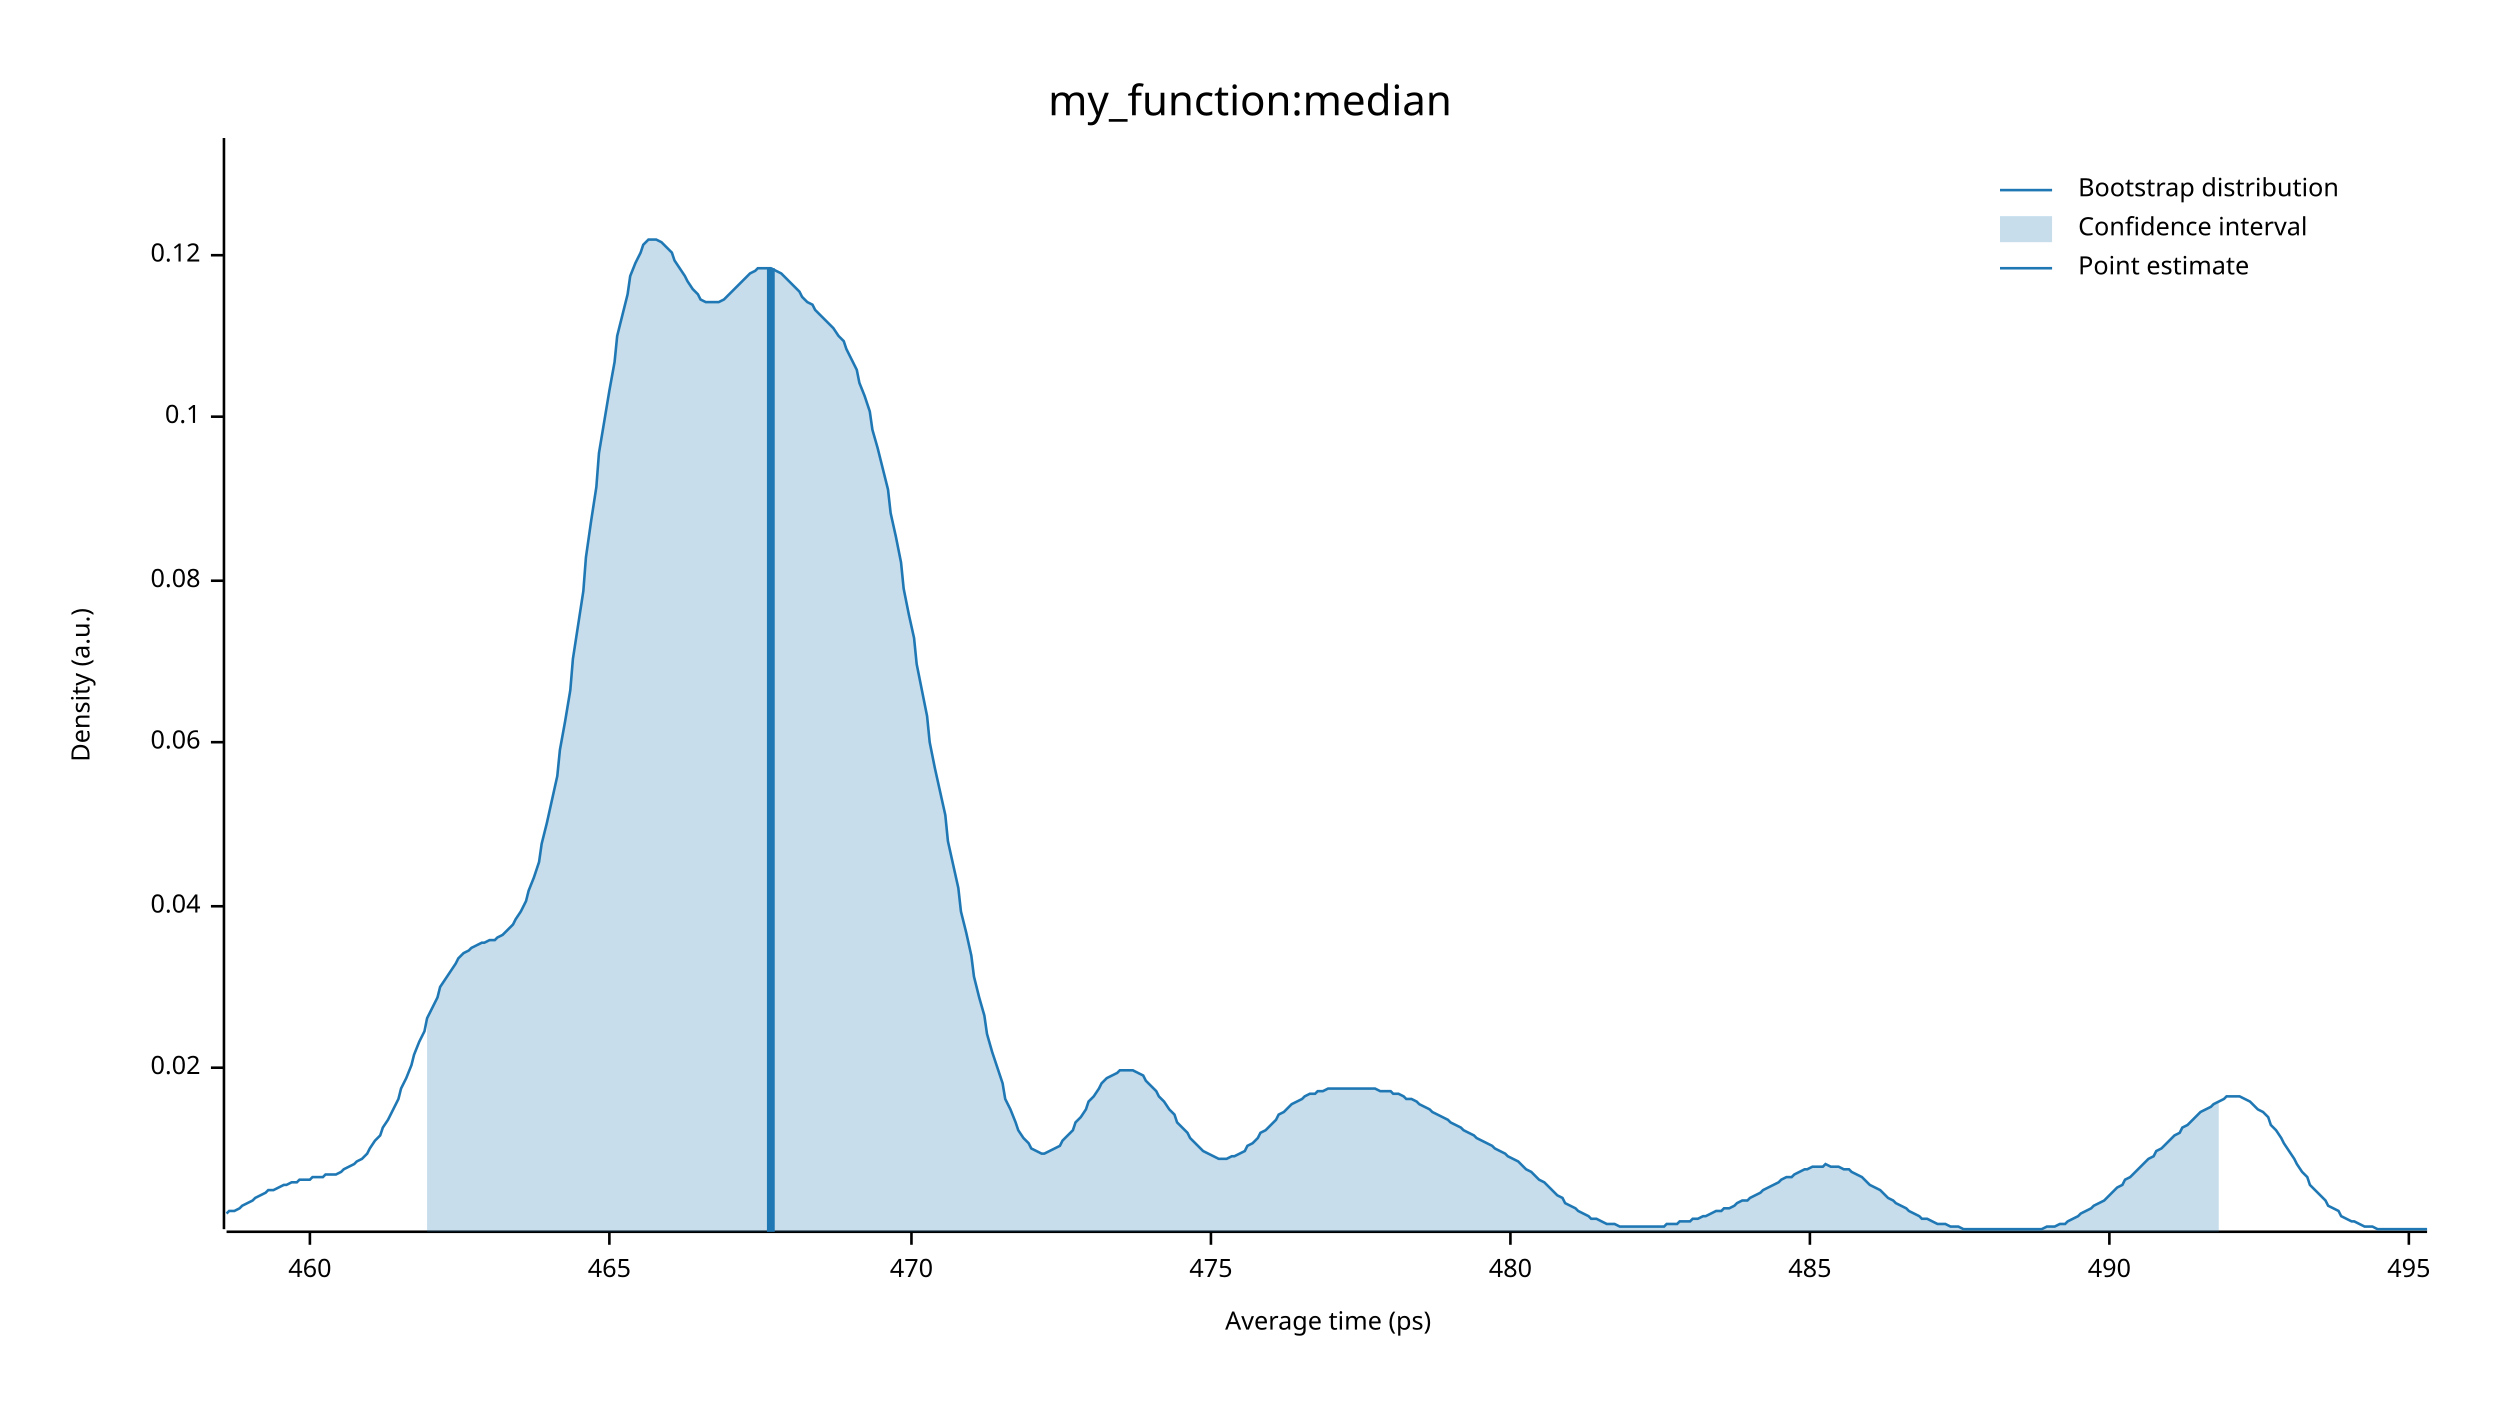
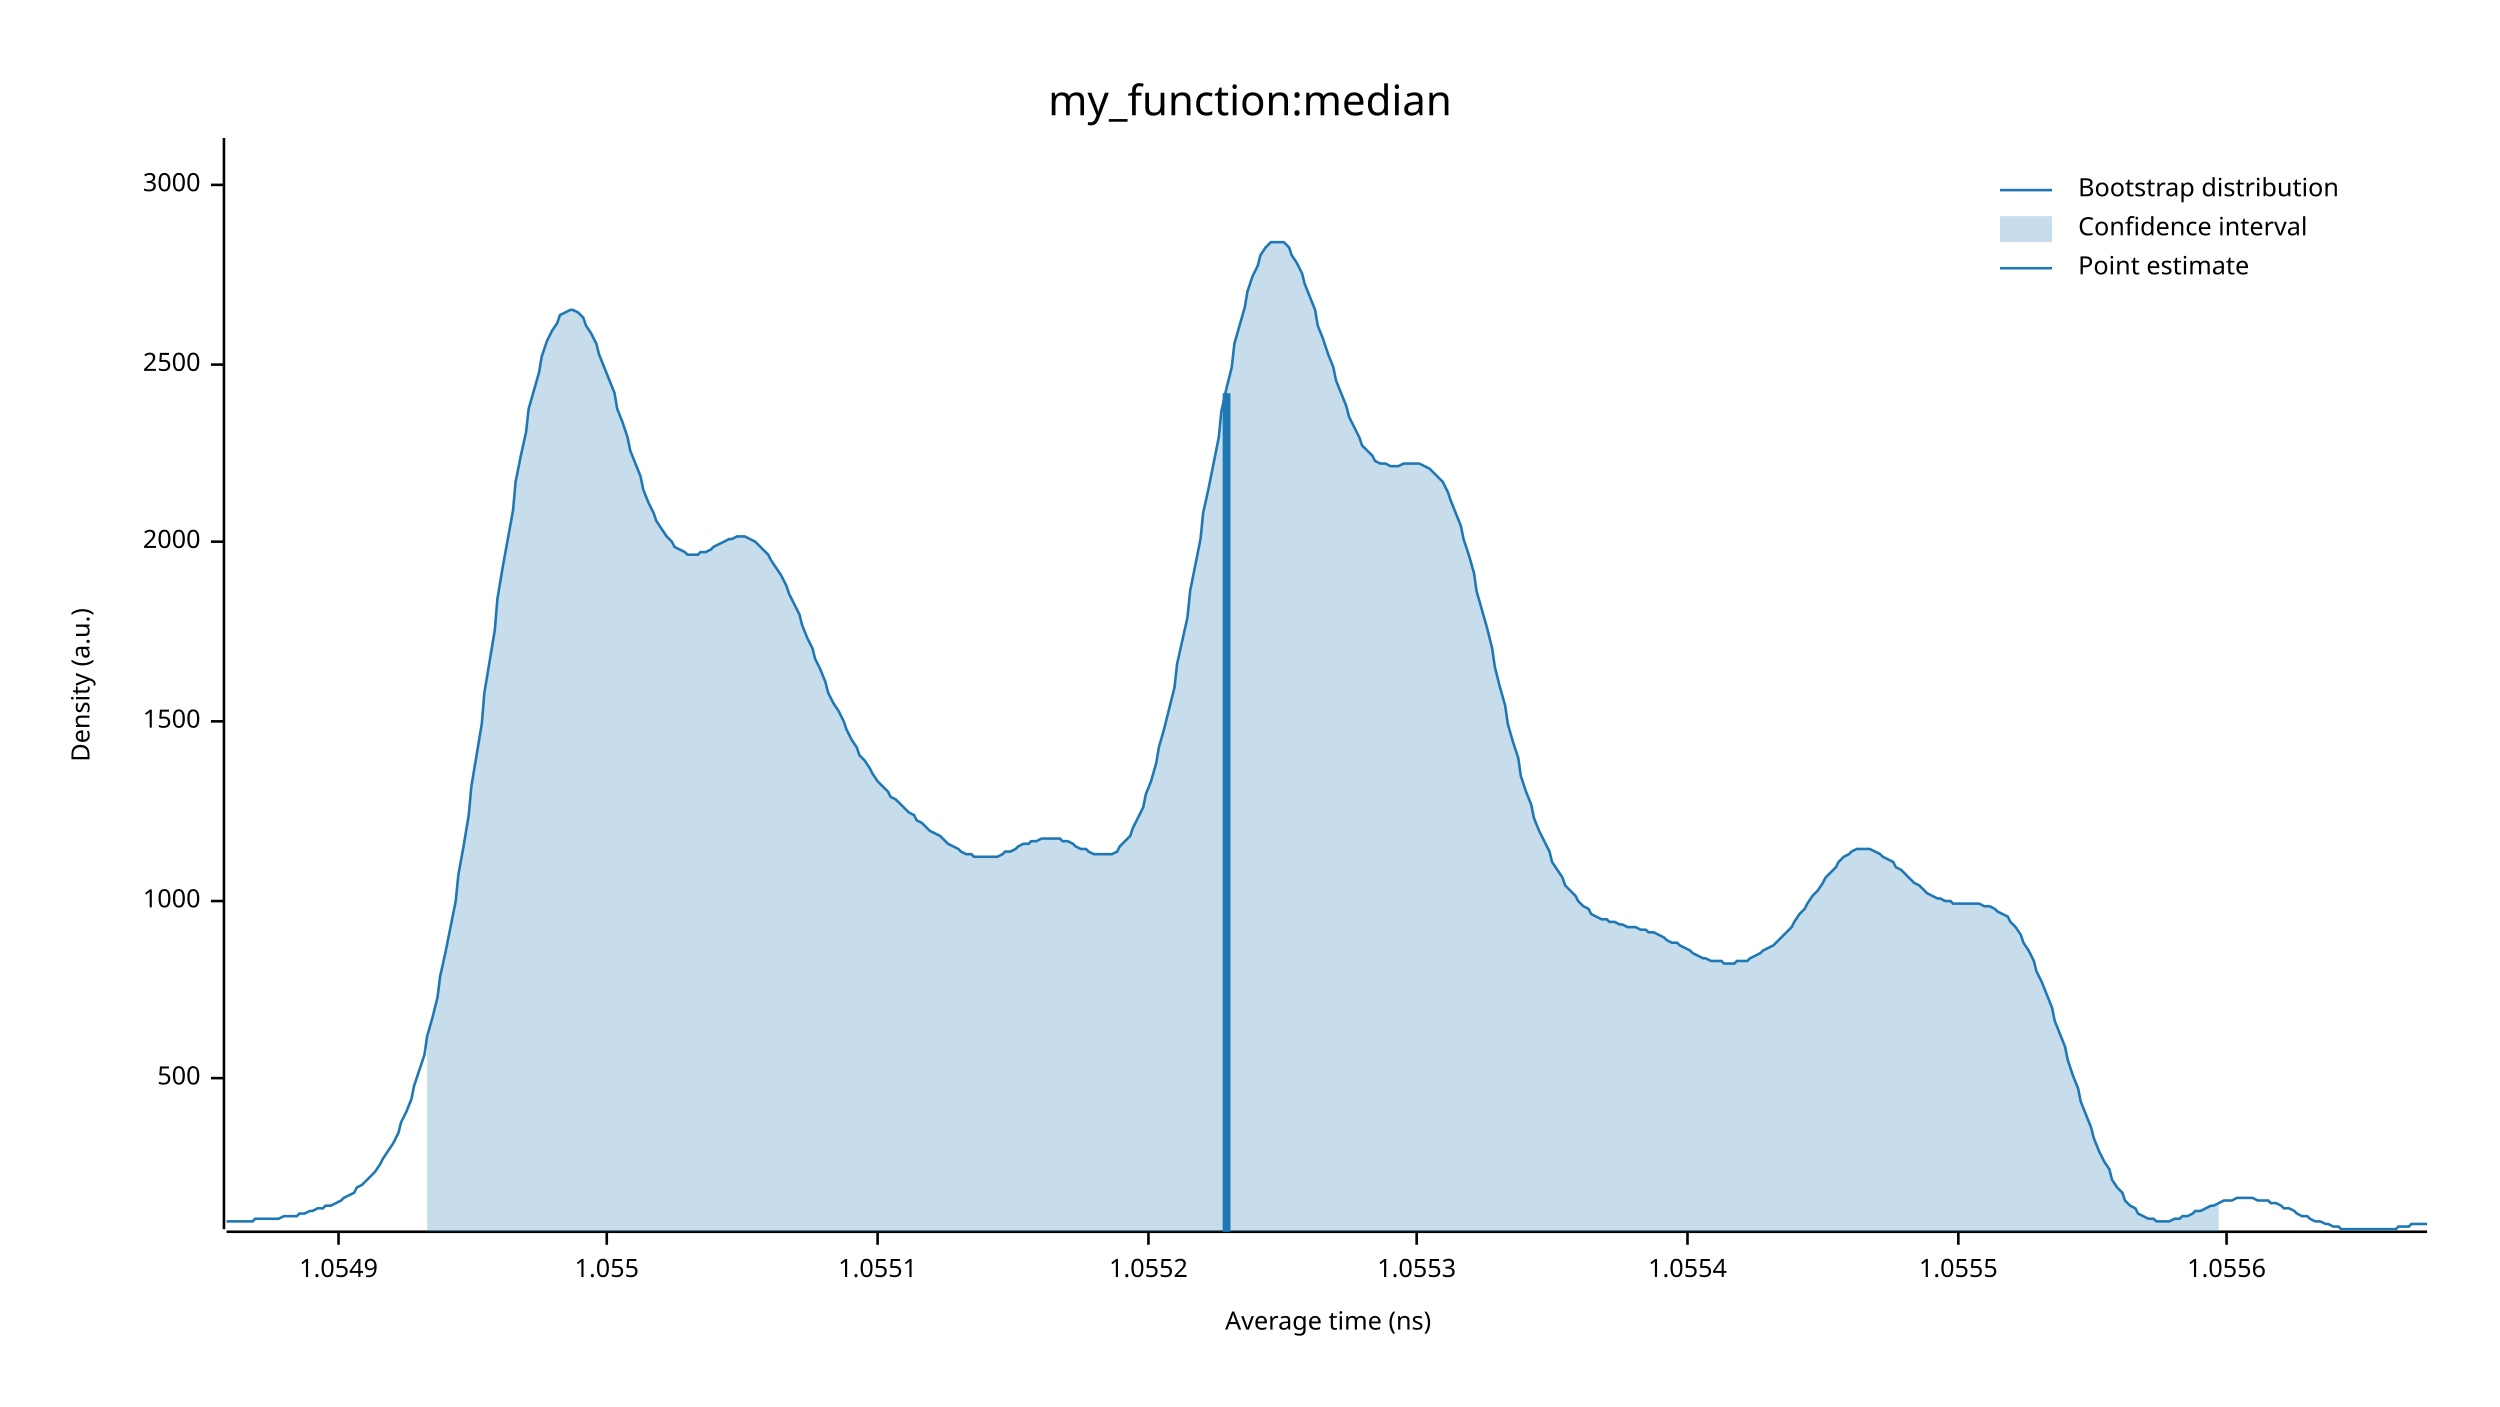
<svg xmlns="http://www.w3.org/2000/svg" width="960" height="540" viewBox="0 0 960 540">
  <text x="480" y="32" dy="0.76em" text-anchor="middle" font-family="sans-serif" font-size="16.129" opacity="1" fill="#000000">
my_function:median
</text>
  <text x="27" y="263" dy="0.76em" text-anchor="middle" font-family="sans-serif" font-size="9.677" opacity="1" fill="#000000" transform="rotate(270, 27, 263)">
Density (a.u.)
</text>
  <text x="510" y="513" dy="-0.5ex" text-anchor="middle" font-family="sans-serif" font-size="9.677" opacity="1" fill="#000000">
- Average time (ps)
+ Average time (ns)
</text>
  <polyline fill="none" opacity="1" stroke="#000000" stroke-width="1" points="86,53 86,472 " />
-   <text x="77" y="410" dy="0.5ex" text-anchor="end" font-family="sans-serif" font-size="9.677" opacity="1" fill="#000000">
- 0.02
+   <text x="77" y="414" dy="0.5ex" text-anchor="end" font-family="sans-serif" font-size="9.677" opacity="1" fill="#000000">
+ 500
</text>
-   <polyline fill="none" opacity="1" stroke="#000000" stroke-width="1" points="81,410 86,410 " />
-   <text x="77" y="348" dy="0.5ex" text-anchor="end" font-family="sans-serif" font-size="9.677" opacity="1" fill="#000000">
- 0.04
+   <polyline fill="none" opacity="1" stroke="#000000" stroke-width="1" points="81,414 86,414 " />
+   <text x="77" y="346" dy="0.5ex" text-anchor="end" font-family="sans-serif" font-size="9.677" opacity="1" fill="#000000">
+ 1000
</text>
-   <polyline fill="none" opacity="1" stroke="#000000" stroke-width="1" points="81,348 86,348 " />
-   <text x="77" y="285" dy="0.5ex" text-anchor="end" font-family="sans-serif" font-size="9.677" opacity="1" fill="#000000">
- 0.06
+   <polyline fill="none" opacity="1" stroke="#000000" stroke-width="1" points="81,346 86,346 " />
+   <text x="77" y="277" dy="0.5ex" text-anchor="end" font-family="sans-serif" font-size="9.677" opacity="1" fill="#000000">
+ 1500
</text>
-   <polyline fill="none" opacity="1" stroke="#000000" stroke-width="1" points="81,285 86,285 " />
-   <text x="77" y="223" dy="0.5ex" text-anchor="end" font-family="sans-serif" font-size="9.677" opacity="1" fill="#000000">
- 0.08
+   <polyline fill="none" opacity="1" stroke="#000000" stroke-width="1" points="81,277 86,277 " />
+   <text x="77" y="208" dy="0.5ex" text-anchor="end" font-family="sans-serif" font-size="9.677" opacity="1" fill="#000000">
+ 2000
</text>
-   <polyline fill="none" opacity="1" stroke="#000000" stroke-width="1" points="81,223 86,223 " />
-   <text x="77" y="160" dy="0.5ex" text-anchor="end" font-family="sans-serif" font-size="9.677" opacity="1" fill="#000000">
- 0.1
+   <polyline fill="none" opacity="1" stroke="#000000" stroke-width="1" points="81,208 86,208 " />
+   <text x="77" y="140" dy="0.5ex" text-anchor="end" font-family="sans-serif" font-size="9.677" opacity="1" fill="#000000">
+ 2500
</text>
-   <polyline fill="none" opacity="1" stroke="#000000" stroke-width="1" points="81,160 86,160 " />
-   <text x="77" y="98" dy="0.5ex" text-anchor="end" font-family="sans-serif" font-size="9.677" opacity="1" fill="#000000">
- 0.12
+   <polyline fill="none" opacity="1" stroke="#000000" stroke-width="1" points="81,140 86,140 " />
+   <text x="77" y="71" dy="0.5ex" text-anchor="end" font-family="sans-serif" font-size="9.677" opacity="1" fill="#000000">
+ 3000
</text>
-   <polyline fill="none" opacity="1" stroke="#000000" stroke-width="1" points="81,98 86,98 " />
+   <polyline fill="none" opacity="1" stroke="#000000" stroke-width="1" points="81,71 86,71 " />
  <polyline fill="none" opacity="1" stroke="#000000" stroke-width="1" points="87,473 932,473 " />
-   <text x="119" y="483" dy="0.76em" text-anchor="middle" font-family="sans-serif" font-size="9.677" opacity="1" fill="#000000">
- 460
+   <text x="130" y="483" dy="0.76em" text-anchor="middle" font-family="sans-serif" font-size="9.677" opacity="1" fill="#000000">
+ 1.0549
</text>
-   <polyline fill="none" opacity="1" stroke="#000000" stroke-width="1" points="119,473 119,478 " />
-   <text x="234" y="483" dy="0.76em" text-anchor="middle" font-family="sans-serif" font-size="9.677" opacity="1" fill="#000000">
- 465
+   <polyline fill="none" opacity="1" stroke="#000000" stroke-width="1" points="130,473 130,478 " />
+   <text x="233" y="483" dy="0.76em" text-anchor="middle" font-family="sans-serif" font-size="9.677" opacity="1" fill="#000000">
+ 1.055
</text>
-   <polyline fill="none" opacity="1" stroke="#000000" stroke-width="1" points="234,473 234,478 " />
-   <text x="350" y="483" dy="0.76em" text-anchor="middle" font-family="sans-serif" font-size="9.677" opacity="1" fill="#000000">
- 470
+   <polyline fill="none" opacity="1" stroke="#000000" stroke-width="1" points="233,473 233,478 " />
+   <text x="337" y="483" dy="0.76em" text-anchor="middle" font-family="sans-serif" font-size="9.677" opacity="1" fill="#000000">
+ 1.0551
</text>
-   <polyline fill="none" opacity="1" stroke="#000000" stroke-width="1" points="350,473 350,478 " />
-   <text x="465" y="483" dy="0.76em" text-anchor="middle" font-family="sans-serif" font-size="9.677" opacity="1" fill="#000000">
- 475
+   <polyline fill="none" opacity="1" stroke="#000000" stroke-width="1" points="337,473 337,478 " />
+   <text x="441" y="483" dy="0.76em" text-anchor="middle" font-family="sans-serif" font-size="9.677" opacity="1" fill="#000000">
+ 1.0552
</text>
-   <polyline fill="none" opacity="1" stroke="#000000" stroke-width="1" points="465,473 465,478 " />
-   <text x="580" y="483" dy="0.76em" text-anchor="middle" font-family="sans-serif" font-size="9.677" opacity="1" fill="#000000">
- 480
+   <polyline fill="none" opacity="1" stroke="#000000" stroke-width="1" points="441,473 441,478 " />
+   <text x="544" y="483" dy="0.76em" text-anchor="middle" font-family="sans-serif" font-size="9.677" opacity="1" fill="#000000">
+ 1.0553
</text>
-   <polyline fill="none" opacity="1" stroke="#000000" stroke-width="1" points="580,473 580,478 " />
-   <text x="695" y="483" dy="0.76em" text-anchor="middle" font-family="sans-serif" font-size="9.677" opacity="1" fill="#000000">
- 485
+   <polyline fill="none" opacity="1" stroke="#000000" stroke-width="1" points="544,473 544,478 " />
+   <text x="648" y="483" dy="0.76em" text-anchor="middle" font-family="sans-serif" font-size="9.677" opacity="1" fill="#000000">
+ 1.0554
</text>
-   <polyline fill="none" opacity="1" stroke="#000000" stroke-width="1" points="695,473 695,478 " />
-   <text x="810" y="483" dy="0.76em" text-anchor="middle" font-family="sans-serif" font-size="9.677" opacity="1" fill="#000000">
- 490
+   <polyline fill="none" opacity="1" stroke="#000000" stroke-width="1" points="648,473 648,478 " />
+   <text x="752" y="483" dy="0.76em" text-anchor="middle" font-family="sans-serif" font-size="9.677" opacity="1" fill="#000000">
+ 1.0555
</text>
-   <polyline fill="none" opacity="1" stroke="#000000" stroke-width="1" points="810,473 810,478 " />
-   <text x="925" y="483" dy="0.76em" text-anchor="middle" font-family="sans-serif" font-size="9.677" opacity="1" fill="#000000">
- 495
+   <polyline fill="none" opacity="1" stroke="#000000" stroke-width="1" points="752,473 752,478 " />
+   <text x="855" y="483" dy="0.76em" text-anchor="middle" font-family="sans-serif" font-size="9.677" opacity="1" fill="#000000">
+ 1.0556
</text>
-   <polyline fill="none" opacity="1" stroke="#000000" stroke-width="1" points="925,473 925,478 " />
-   <polyline fill="none" opacity="1" stroke="#1F78B4" stroke-width="1" points="87,466 88,465 90,465 92,464 93,463 95,462 97,461 98,460 100,459 102,458 103,457 105,457 107,456 109,455 110,455 112,454 114,454 115,453 117,453 119,453 120,452 122,452 124,452 125,451 127,451 129,451 131,450 132,449 134,448 136,447 137,446 139,445 141,443 142,441 144,438 146,436 147,433 149,430 151,426 153,422 154,418 156,414 158,409 159,405 161,400 163,396 164,391 166,387 168,383 169,379 171,376 173,373 175,370 176,368 178,366 180,365 181,364 183,363 185,362 186,362 188,361 190,361 191,360 193,359 195,357 197,355 198,353 200,350 202,346 203,342 205,337 207,331 208,324 210,316 212,307 214,298 215,288 217,277 219,265 220,253 222,240 224,227 225,214 227,200 229,187 230,174 232,162 234,150 236,139 237,129 239,121 241,113 242,106 244,101 246,97 247,94 249,92 251,92 252,92 254,93 256,95 258,97 259,100 261,103 263,106 264,108 266,111 268,113 269,115 271,116 273,116 274,116 276,116 278,115 280,113 281,112 283,110 285,108 286,107 288,105 290,104 291,103 293,103 295,103 296,103 298,104 300,105 302,107 303,108 305,110 307,112 308,114 310,116 312,117 313,119 315,121 317,123 318,124 320,126 322,129 324,131 325,134 327,138 329,142 330,147 332,152 334,158 335,165 337,172 339,180 341,188 342,197 344,206 346,216 347,226 349,236 351,245 352,255 354,265 356,275 357,285 359,295 361,304 363,313 364,323 366,332 368,341 369,350 371,358 373,367 374,375 376,383 378,390 379,397 381,404 383,410 385,416 386,422 388,426 390,431 391,434 393,437 395,439 396,441 398,442 400,443 401,443 403,442 405,441 407,440 408,438 410,436 412,434 413,431 415,429 417,426 418,423 420,421 422,418 423,416 425,414 427,413 429,412 430,411 432,411 434,411 435,411 437,412 439,413 440,415 442,417 444,419 445,421 447,423 449,426 451,428 452,431 454,433 456,435 457,437 459,439 461,441 462,442 464,443 466,444 468,445 469,445 471,445 473,444 474,444 476,443 478,442 479,440 481,439 483,437 484,435 486,434 488,432 490,430 491,428 493,427 495,425 496,424 498,423 500,422 501,421 503,420 505,420 506,419 508,419 510,418 512,418 513,418 515,418 517,418 518,418 520,418 522,418 523,418 525,418 527,418 528,418 530,419 532,419 534,419 535,420 537,420 539,421 540,422 542,422 544,423 545,424 547,425 549,426 550,427 552,428 554,429 556,430 557,431 559,432 561,433 562,434 564,435 566,436 567,437 569,438 571,439 573,440 574,441 576,442 578,443 579,444 581,445 583,446 584,447 586,449 588,450 589,451 591,453 593,454 595,456 596,457 598,459 600,460 601,462 603,463 605,464 606,465 608,466 610,467 611,468 613,468 615,469 617,470 618,470 620,470 622,471 623,471 625,471 627,471 628,471 630,471 632,471 633,471 635,471 637,471 639,471 640,470 642,470 644,470 645,469 647,469 649,469 650,468 652,468 654,467 655,467 657,466 659,465 661,465 662,464 664,464 666,463 667,462 669,461 671,461 672,460 674,459 676,458 677,457 679,456 681,455 683,454 684,453 686,452 688,452 689,451 691,450 693,449 694,449 696,448 698,448 700,448 701,447 703,448 705,448 706,448 708,449 710,449 711,450 713,451 715,452 716,453 718,455 720,456 722,457 723,458 725,460 727,461 728,462 730,463 732,464 733,465 735,466 737,467 738,468 740,468 742,469 744,470 745,470 747,470 749,471 750,471 752,471 754,472 755,472 757,472 759,472 760,472 762,472 764,472 766,472 767,472 769,472 771,472 772,472 774,472 776,472 777,472 779,472 781,472 782,472 784,472 786,471 788,471 789,471 791,470 793,470 794,469 796,468 798,467 799,466 801,465 803,464 804,463 806,462 808,461 810,459 811,458 813,456 815,455 816,453 818,452 820,450 821,449 823,447 825,445 827,444 828,442 830,441 832,439 833,438 835,436 837,435 838,433 840,432 842,430 843,429 845,427 847,426 849,425 850,424 852,423 854,422 855,421 857,421 859,421 860,421 862,422 864,423 865,424 867,426 869,427 871,429 872,432 874,434 876,437 877,439 879,442 881,445 882,447 884,450 886,452 887,455 889,457 891,459 893,461 894,463 896,464 898,465 899,467 901,468 903,469 904,469 906,470 908,471 909,471 911,471 913,472 915,472 916,472 918,472 920,472 921,472 923,472 925,472 926,472 928,472 930,472 932,472 " />
-   <polygon opacity="0.25" fill="#1F78B4" points="164,391 166,387 168,383 169,379 171,376 173,373 175,370 176,368 178,366 180,365 181,364 183,363 185,362 186,362 188,361 190,361 191,360 193,359 195,357 197,355 198,353 200,350 202,346 203,342 205,337 207,331 208,324 210,316 212,307 214,298 215,288 217,277 219,265 220,253 222,240 224,227 225,214 227,200 229,187 230,174 232,162 234,150 236,139 237,129 239,121 241,113 242,106 244,101 246,97 247,94 249,92 251,92 252,92 254,93 256,95 258,97 259,100 261,103 263,106 264,108 266,111 268,113 269,115 271,116 273,116 274,116 276,116 278,115 280,113 281,112 283,110 285,108 286,107 288,105 290,104 291,103 293,103 295,103 296,103 298,104 300,105 302,107 303,108 305,110 307,112 308,114 310,116 312,117 313,119 315,121 317,123 318,124 320,126 322,129 324,131 325,134 327,138 329,142 330,147 332,152 334,158 335,165 337,172 339,180 341,188 342,197 344,206 346,216 347,226 349,236 351,245 352,255 354,265 356,275 357,285 359,295 361,304 363,313 364,323 366,332 368,341 369,350 371,358 373,367 374,375 376,383 378,390 379,397 381,404 383,410 385,416 386,422 388,426 390,431 391,434 393,437 395,439 396,441 398,442 400,443 401,443 403,442 405,441 407,440 408,438 410,436 412,434 413,431 415,429 417,426 418,423 420,421 422,418 423,416 425,414 427,413 429,412 430,411 432,411 434,411 435,411 437,412 439,413 440,415 442,417 444,419 445,421 447,423 449,426 451,428 452,431 454,433 456,435 457,437 459,439 461,441 462,442 464,443 466,444 468,445 469,445 471,445 473,444 474,444 476,443 478,442 479,440 481,439 483,437 484,435 486,434 488,432 490,430 491,428 493,427 495,425 496,424 498,423 500,422 501,421 503,420 505,420 506,419 508,419 510,418 512,418 513,418 515,418 517,418 518,418 520,418 522,418 523,418 525,418 527,418 528,418 530,419 532,419 534,419 535,420 537,420 539,421 540,422 542,422 544,423 545,424 547,425 549,426 550,427 552,428 554,429 556,430 557,431 559,432 561,433 562,434 564,435 566,436 567,437 569,438 571,439 573,440 574,441 576,442 578,443 579,444 581,445 583,446 584,447 586,449 588,450 589,451 591,453 593,454 595,456 596,457 598,459 600,460 601,462 603,463 605,464 606,465 608,466 610,467 611,468 613,468 615,469 617,470 618,470 620,470 622,471 623,471 625,471 627,471 628,471 630,471 632,471 633,471 635,471 637,471 639,471 640,470 642,470 644,470 645,469 647,469 649,469 650,468 652,468 654,467 655,467 657,466 659,465 661,465 662,464 664,464 666,463 667,462 669,461 671,461 672,460 674,459 676,458 677,457 679,456 681,455 683,454 684,453 686,452 688,452 689,451 691,450 693,449 694,449 696,448 698,448 700,448 701,447 703,448 705,448 706,448 708,449 710,449 711,450 713,451 715,452 716,453 718,455 720,456 722,457 723,458 725,460 727,461 728,462 730,463 732,464 733,465 735,466 737,467 738,468 740,468 742,469 744,470 745,470 747,470 749,471 750,471 752,471 754,472 755,472 757,472 759,472 760,472 762,472 764,472 766,472 767,472 769,472 771,472 772,472 774,472 776,472 777,472 779,472 781,472 782,472 784,472 786,471 788,471 789,471 791,470 793,470 794,469 796,468 798,467 799,466 801,465 803,464 804,463 806,462 808,461 810,459 811,458 813,456 815,455 816,453 818,452 820,450 821,449 823,447 825,445 827,444 828,442 830,441 832,439 833,438 835,436 837,435 838,433 840,432 842,430 843,429 845,427 847,426 849,425 850,424 852,423 852,473 164,473 " />
-   <polyline fill="none" opacity="1" stroke="#1F78B4" stroke-width="3" points="296,473 296,103 " />
+   <polyline fill="none" opacity="1" stroke="#000000" stroke-width="1" points="855,473 855,478 " />
+   <polyline fill="none" opacity="1" stroke="#1F78B4" stroke-width="1" points="87,469 88,469 90,469 92,469 93,469 95,469 97,469 98,468 100,468 102,468 103,468 105,468 107,468 109,467 110,467 112,467 114,467 115,466 117,466 119,465 120,465 122,464 124,464 125,463 127,463 129,462 131,461 132,460 134,459 136,458 137,456 139,455 141,453 142,452 144,450 146,447 147,445 149,442 151,439 153,435 154,431 156,427 158,422 159,417 161,411 163,405 164,398 166,391 168,383 169,375 171,366 173,356 175,346 176,336 178,325 180,313 181,302 183,290 185,278 186,266 188,254 190,242 191,230 193,218 195,207 197,196 198,185 200,175 202,166 203,157 205,150 207,143 208,137 210,131 212,127 214,124 215,121 217,120 219,119 220,119 222,120 224,122 225,125 227,128 229,132 230,136 232,141 234,146 236,151 237,157 239,162 241,168 242,173 244,178 246,183 247,188 249,193 251,197 252,200 254,203 256,206 258,208 259,210 261,211 263,212 264,213 266,213 268,213 269,212 271,212 273,211 274,210 276,209 278,208 280,207 281,207 283,206 285,206 286,206 288,207 290,208 291,209 293,211 295,213 296,215 298,218 300,221 302,225 303,228 305,232 307,236 308,240 310,245 312,249 313,253 315,257 317,262 318,266 320,270 322,273 324,277 325,280 327,284 329,287 330,290 332,292 334,295 335,297 337,300 339,302 341,304 342,306 344,307 346,309 347,310 349,312 351,313 352,315 354,316 356,318 357,319 359,320 361,321 363,323 364,324 366,325 368,326 369,327 371,328 373,328 374,329 376,329 378,329 379,329 381,329 383,329 385,328 386,327 388,327 390,326 391,325 393,324 395,324 396,323 398,323 400,322 401,322 403,322 405,322 407,322 408,323 410,323 412,324 413,325 415,326 417,326 418,327 420,328 422,328 423,328 425,328 427,328 429,327 430,325 432,323 434,321 435,318 437,314 439,310 440,305 442,300 444,293 445,287 447,280 449,272 451,264 452,255 454,246 456,237 457,227 459,217 461,207 462,197 464,188 466,178 468,168 469,158 471,149 473,141 474,132 476,125 478,118 479,112 481,106 483,102 484,98 486,95 488,93 490,93 491,93 493,93 495,95 496,98 498,101 500,105 501,109 503,114 505,119 506,125 508,130 510,136 512,141 513,146 515,151 517,156 518,160 520,164 522,168 523,171 525,173 527,175 528,177 530,178 532,178 534,179 535,179 537,179 539,178 540,178 542,178 544,178 545,178 547,179 549,180 550,181 552,183 554,185 556,189 557,192 559,197 561,202 562,207 564,213 566,220 567,227 569,234 571,241 573,249 574,256 576,264 578,271 579,278 581,285 583,291 584,298 586,304 588,309 589,314 591,319 593,323 595,327 596,331 598,334 600,337 601,340 603,342 605,344 606,346 608,348 610,349 611,351 613,352 615,353 617,353 618,354 620,354 622,355 623,355 625,356 627,356 628,356 630,357 632,357 633,358 635,358 637,359 639,360 640,361 642,362 644,362 645,363 647,364 649,365 650,366 652,367 654,368 655,368 657,369 659,369 661,369 662,370 664,370 666,370 667,369 669,369 671,369 672,368 674,367 676,366 677,365 679,364 681,363 683,361 684,360 686,358 688,356 689,354 691,351 693,349 694,347 696,344 698,342 700,339 701,337 703,335 705,333 706,331 708,329 710,328 711,327 713,326 715,326 716,326 718,326 720,327 722,328 723,329 725,330 727,331 728,333 730,334 732,336 733,337 735,339 737,340 738,341 740,343 742,344 744,345 745,345 747,346 749,346 750,347 752,347 754,347 755,347 757,347 759,347 760,347 762,348 764,348 766,349 767,350 769,351 771,352 772,354 774,356 776,359 777,362 779,365 781,369 782,373 784,377 786,382 788,387 789,392 791,397 793,402 794,407 796,413 798,418 799,423 801,428 803,433 804,437 806,442 808,446 810,449 811,453 813,456 815,458 816,461 818,463 820,464 821,466 823,467 825,468 827,468 828,469 830,469 832,469 833,469 835,468 837,468 838,467 840,467 842,466 843,465 845,465 847,464 849,463 850,463 852,462 854,461 855,461 857,461 859,460 860,460 862,460 864,460 865,460 867,461 869,461 871,461 872,462 874,462 876,463 877,464 879,464 881,465 882,466 884,467 886,467 887,468 889,469 891,469 893,470 894,470 896,471 898,471 899,472 901,472 903,472 904,472 906,472 908,472 909,472 911,472 913,472 915,472 916,472 918,472 920,472 921,471 923,471 925,471 926,470 928,470 930,470 932,470 " />
+   <polygon opacity="0.25" fill="#1F78B4" points="164,398 166,391 168,383 169,375 171,366 173,356 175,346 176,336 178,325 180,313 181,302 183,290 185,278 186,266 188,254 190,242 191,230 193,218 195,207 197,196 198,185 200,175 202,166 203,157 205,150 207,143 208,137 210,131 212,127 214,124 215,121 217,120 219,119 220,119 222,120 224,122 225,125 227,128 229,132 230,136 232,141 234,146 236,151 237,157 239,162 241,168 242,173 244,178 246,183 247,188 249,193 251,197 252,200 254,203 256,206 258,208 259,210 261,211 263,212 264,213 266,213 268,213 269,212 271,212 273,211 274,210 276,209 278,208 280,207 281,207 283,206 285,206 286,206 288,207 290,208 291,209 293,211 295,213 296,215 298,218 300,221 302,225 303,228 305,232 307,236 308,240 310,245 312,249 313,253 315,257 317,262 318,266 320,270 322,273 324,277 325,280 327,284 329,287 330,290 332,292 334,295 335,297 337,300 339,302 341,304 342,306 344,307 346,309 347,310 349,312 351,313 352,315 354,316 356,318 357,319 359,320 361,321 363,323 364,324 366,325 368,326 369,327 371,328 373,328 374,329 376,329 378,329 379,329 381,329 383,329 385,328 386,327 388,327 390,326 391,325 393,324 395,324 396,323 398,323 400,322 401,322 403,322 405,322 407,322 408,323 410,323 412,324 413,325 415,326 417,326 418,327 420,328 422,328 423,328 425,328 427,328 429,327 430,325 432,323 434,321 435,318 437,314 439,310 440,305 442,300 444,293 445,287 447,280 449,272 451,264 452,255 454,246 456,237 457,227 459,217 461,207 462,197 464,188 466,178 468,168 469,158 471,149 473,141 474,132 476,125 478,118 479,112 481,106 483,102 484,98 486,95 488,93 490,93 491,93 493,93 495,95 496,98 498,101 500,105 501,109 503,114 505,119 506,125 508,130 510,136 512,141 513,146 515,151 517,156 518,160 520,164 522,168 523,171 525,173 527,175 528,177 530,178 532,178 534,179 535,179 537,179 539,178 540,178 542,178 544,178 545,178 547,179 549,180 550,181 552,183 554,185 556,189 557,192 559,197 561,202 562,207 564,213 566,220 567,227 569,234 571,241 573,249 574,256 576,264 578,271 579,278 581,285 583,291 584,298 586,304 588,309 589,314 591,319 593,323 595,327 596,331 598,334 600,337 601,340 603,342 605,344 606,346 608,348 610,349 611,351 613,352 615,353 617,353 618,354 620,354 622,355 623,355 625,356 627,356 628,356 630,357 632,357 633,358 635,358 637,359 639,360 640,361 642,362 644,362 645,363 647,364 649,365 650,366 652,367 654,368 655,368 657,369 659,369 661,369 662,370 664,370 666,370 667,369 669,369 671,369 672,368 674,367 676,366 677,365 679,364 681,363 683,361 684,360 686,358 688,356 689,354 691,351 693,349 694,347 696,344 698,342 700,339 701,337 703,335 705,333 706,331 708,329 710,328 711,327 713,326 715,326 716,326 718,326 720,327 722,328 723,329 725,330 727,331 728,333 730,334 732,336 733,337 735,339 737,340 738,341 740,343 742,344 744,345 745,345 747,346 749,346 750,347 752,347 754,347 755,347 757,347 759,347 760,347 762,348 764,348 766,349 767,350 769,351 771,352 772,354 774,356 776,359 777,362 779,365 781,369 782,373 784,377 786,382 788,387 789,392 791,397 793,402 794,407 796,413 798,418 799,423 801,428 803,433 804,437 806,442 808,446 810,449 811,453 813,456 815,458 816,461 818,463 820,464 821,466 823,467 825,468 827,468 828,469 830,469 832,469 833,469 835,468 837,468 838,467 840,467 842,466 843,465 845,465 847,464 849,463 850,463 852,462 852,473 164,473 " />
+   <polyline fill="none" opacity="1" stroke="#1F78B4" stroke-width="3" points="471,473 471,151 " />
  <text x="798" y="68" dy="0.76em" text-anchor="start" font-family="sans-serif" font-size="9.677" opacity="1" fill="#000000">
Bootstrap distribution
</text>
  <text x="798" y="83" dy="0.76em" text-anchor="start" font-family="sans-serif" font-size="9.677" opacity="1" fill="#000000">
Confidence interval
</text>
  <text x="798" y="98" dy="0.76em" text-anchor="start" font-family="sans-serif" font-size="9.677" opacity="1" fill="#000000">
Point estimate
</text>
  <polyline fill="none" opacity="1" stroke="#1F78B4" stroke-width="1" points="768,73 788,73 " />
  <rect x="768" y="83" width="20" height="10" opacity="0.25" fill="#1F78B4" stroke="none" />
  <polyline fill="none" opacity="1" stroke="#1F78B4" stroke-width="1" points="768,103 788,103 " />
</svg>
